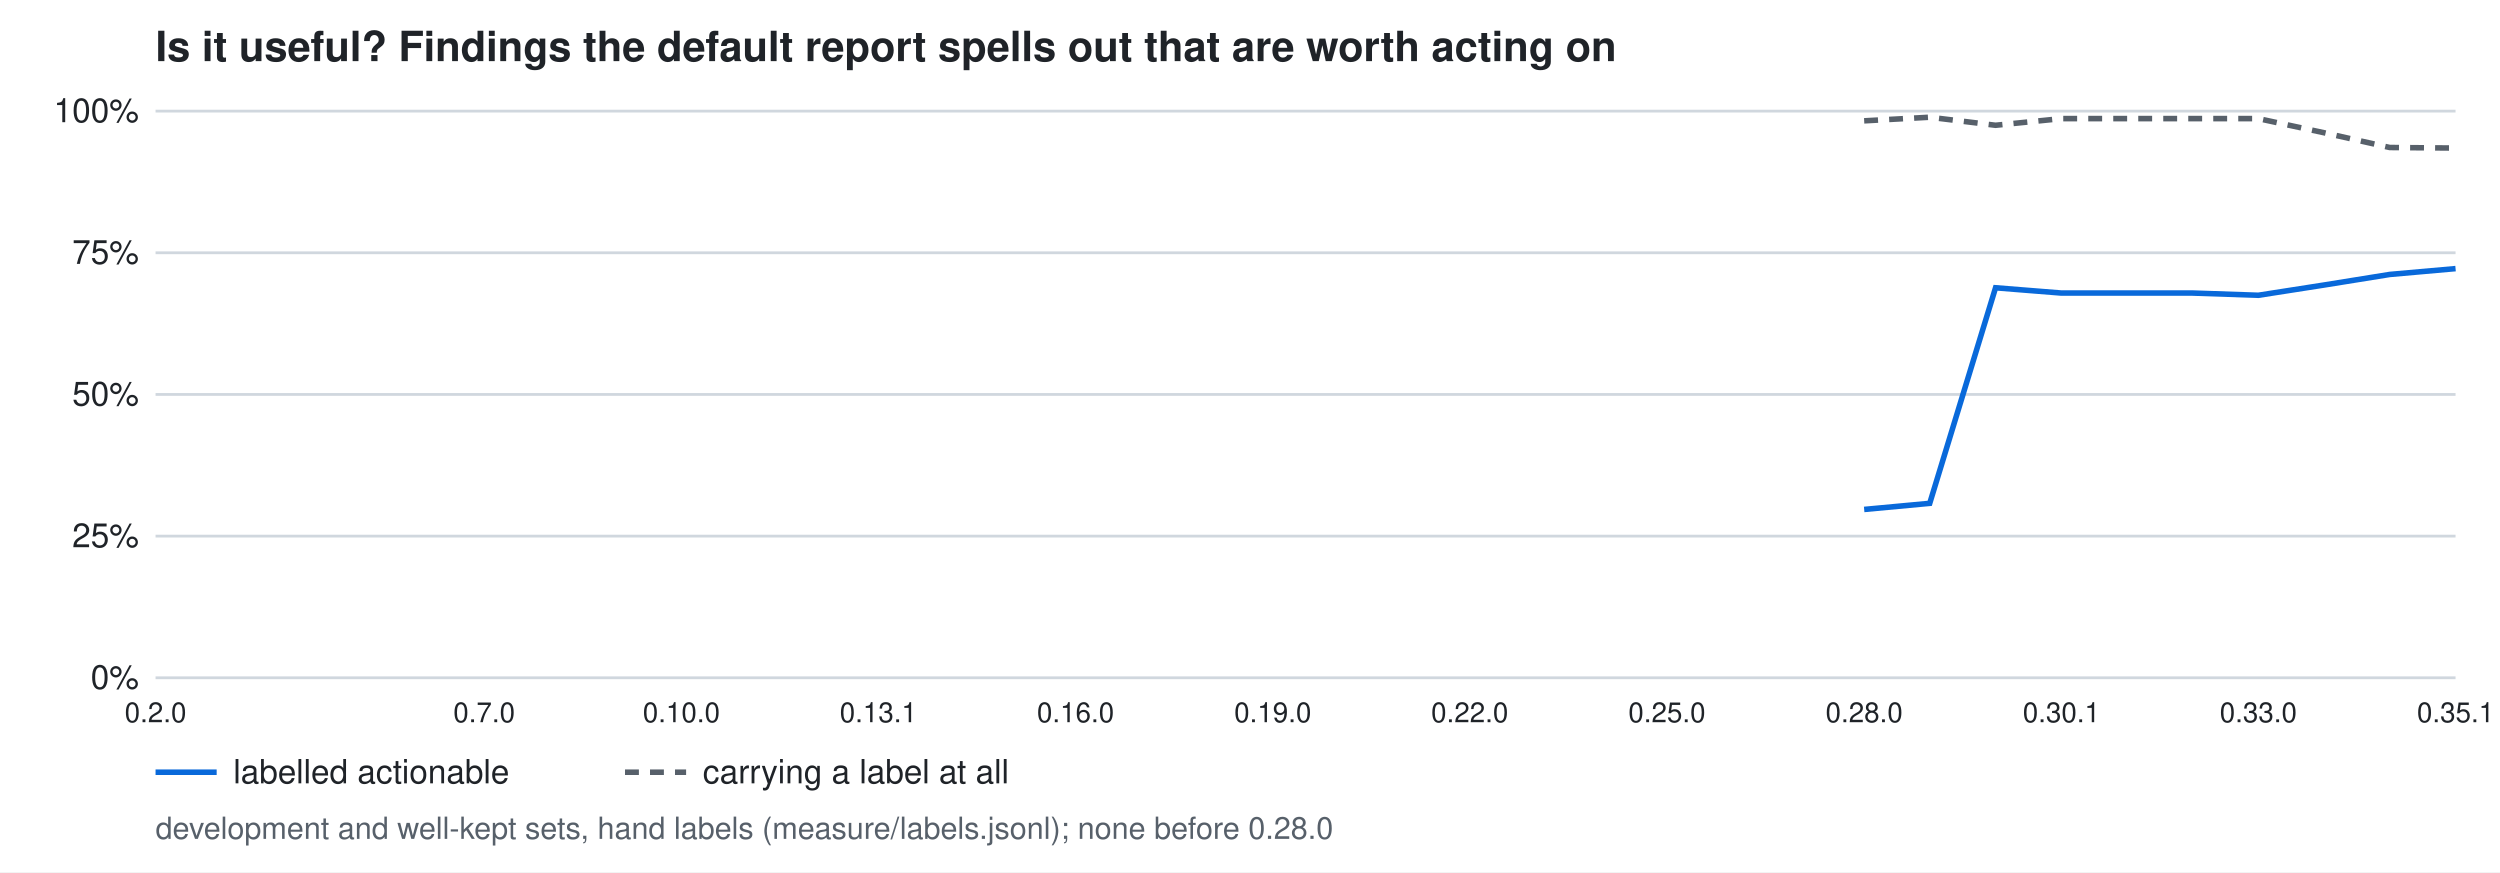
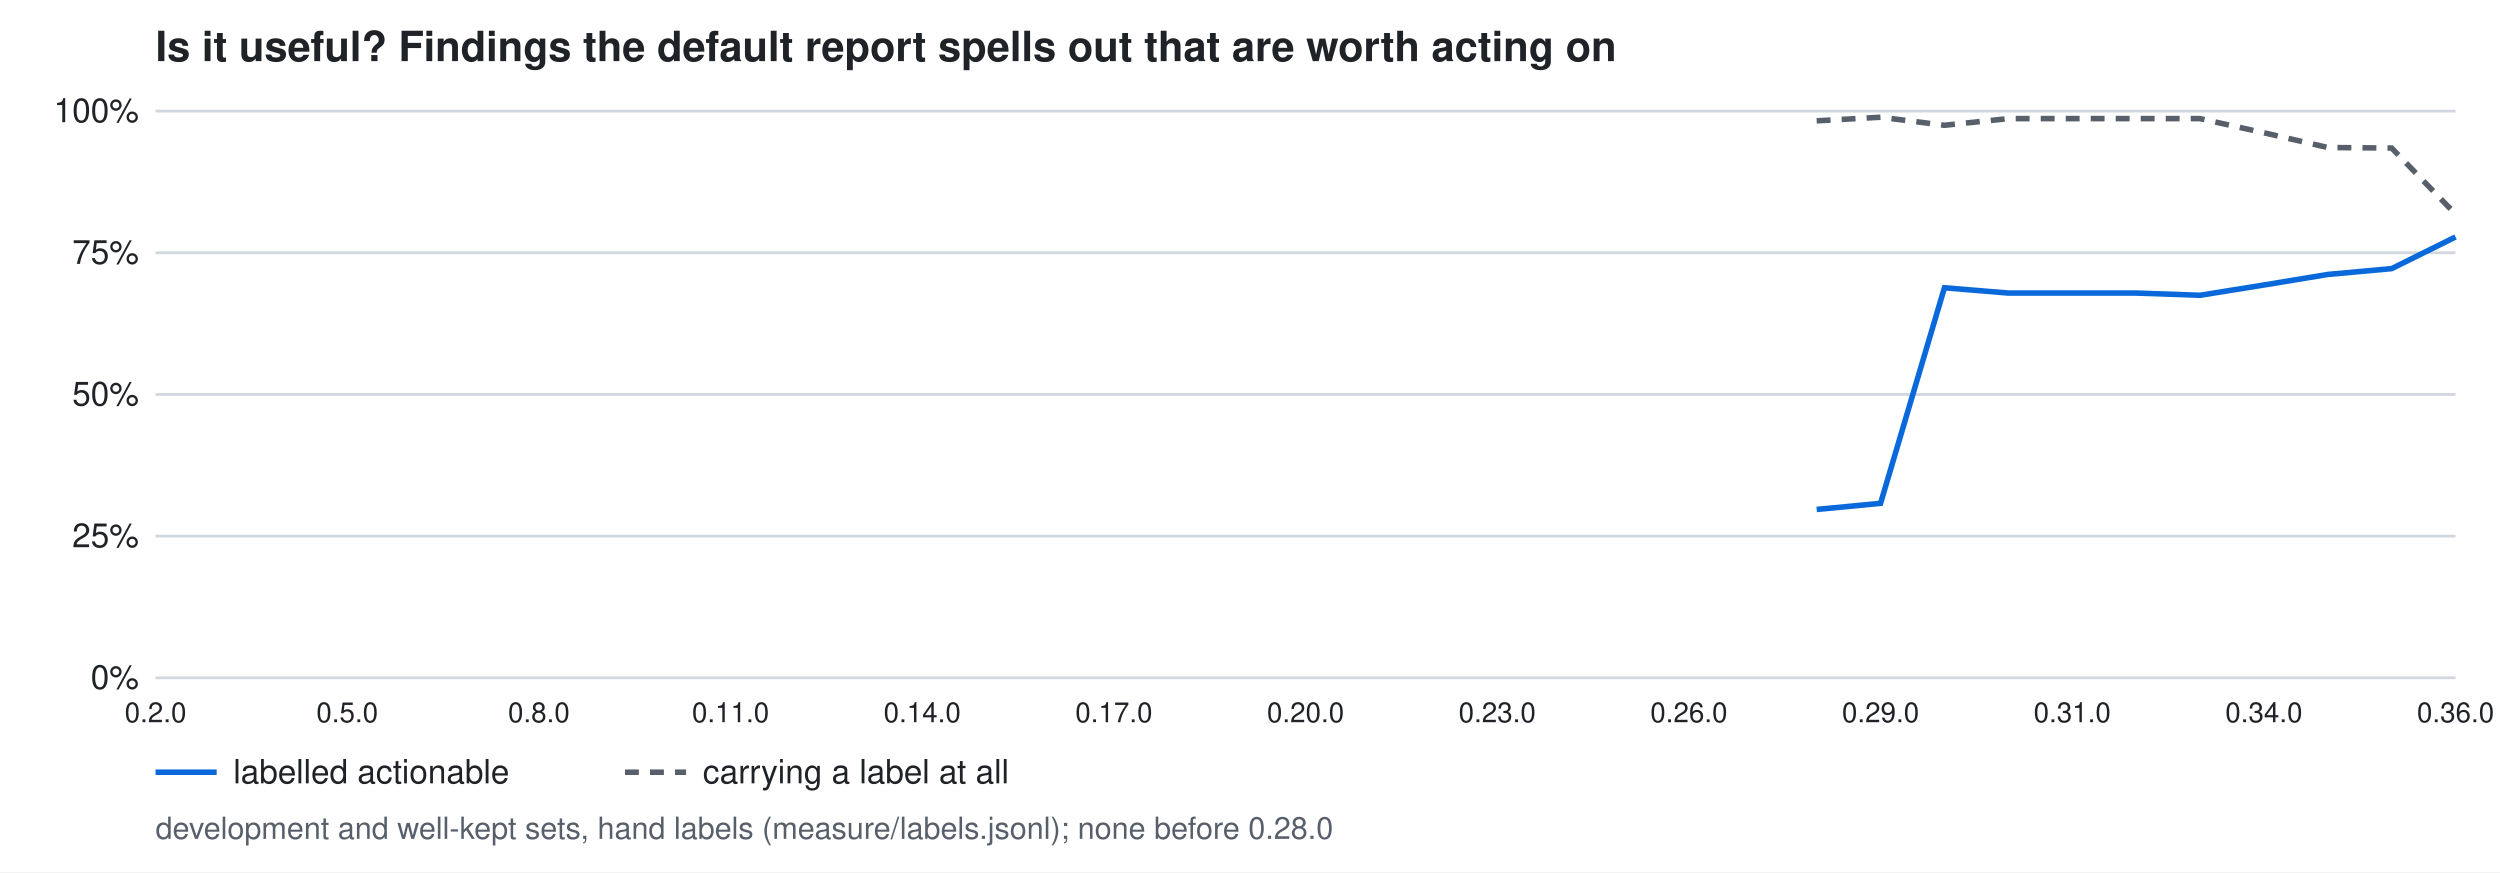
<svg xmlns="http://www.w3.org/2000/svg" width="900" height="314" viewBox="0 0 900 314" font-family="-apple-system,Segoe UI,Helvetica,Arial,sans-serif" font-size="12">
  <rect width="900" height="314" fill="#ffffff" />
  <text x="56" y="22" font-size="15" font-weight="600" fill="#1f2328">Is it useful? Findings the default report spells out that are worth acting on</text>
  <line x1="56" y1="244.0" x2="884" y2="244.0" stroke="#d0d7de" stroke-width="1" />
  <text x="50" y="248.0" text-anchor="end" fill="#1f2328">0%</text>
  <line x1="56" y1="193.0" x2="884" y2="193.0" stroke="#d0d7de" stroke-width="1" />
  <text x="50" y="197.0" text-anchor="end" fill="#1f2328">25%</text>
  <line x1="56" y1="142.0" x2="884" y2="142.0" stroke="#d0d7de" stroke-width="1" />
  <text x="50" y="146.0" text-anchor="end" fill="#1f2328">50%</text>
  <line x1="56" y1="91.0" x2="884" y2="91.0" stroke="#d0d7de" stroke-width="1" />
  <text x="50" y="95.0" text-anchor="end" fill="#1f2328">75%</text>
  <line x1="56" y1="40.0" x2="884" y2="40.0" stroke="#d0d7de" stroke-width="1" />
  <text x="50" y="44.0" text-anchor="end" fill="#1f2328">100%</text>
  <text x="56.0" y="260" text-anchor="middle" fill="#1f2328" font-size="10">0.2.0</text>
-   <text x="174.3" y="260" text-anchor="middle" fill="#1f2328" font-size="10">0.7.0</text>
-   <text x="245.3" y="260" text-anchor="middle" fill="#1f2328" font-size="10">0.10.0</text>
-   <text x="316.2" y="260" text-anchor="middle" fill="#1f2328" font-size="10">0.13.1</text>
-   <text x="387.2" y="260" text-anchor="middle" fill="#1f2328" font-size="10">0.16.0</text>
-   <text x="458.2" y="260" text-anchor="middle" fill="#1f2328" font-size="10">0.19.0</text>
-   <text x="529.1" y="260" text-anchor="middle" fill="#1f2328" font-size="10">0.22.0</text>
-   <text x="600.1" y="260" text-anchor="middle" fill="#1f2328" font-size="10">0.25.0</text>
-   <text x="671.1" y="260" text-anchor="middle" fill="#1f2328" font-size="10">0.28.0</text>
-   <text x="742.1" y="260" text-anchor="middle" fill="#1f2328" font-size="10">0.30.1</text>
-   <text x="813.0" y="260" text-anchor="middle" fill="#1f2328" font-size="10">0.33.0</text>
-   <text x="884.0" y="260" text-anchor="middle" fill="#1f2328" font-size="10">0.35.1</text>
-   <polyline points="671.1,183.4 694.7,181.2 718.4,103.6 742.1,105.5 765.7,105.5 789.4,105.5 813.0,106.3 836.7,102.6 860.3,98.8 884.0,96.7" fill="none" stroke="#0969da" stroke-width="2" />
-   <polyline points="671.1,43.5 694.7,42.2 718.4,45.1 742.1,42.7 765.7,42.7 789.4,42.7 813.0,42.7 836.7,47.8 860.3,53.1 884.0,53.3" fill="none" stroke="#57606a" stroke-width="2" stroke-dasharray="5 4" />
+   <text x="125.0" y="260" text-anchor="middle" fill="#1f2328" font-size="10">0.5.0</text>
+   <text x="194.0" y="260" text-anchor="middle" fill="#1f2328" font-size="10">0.8.0</text>
+   <text x="263.0" y="260" text-anchor="middle" fill="#1f2328" font-size="10">0.11.0</text>
+   <text x="332.0" y="260" text-anchor="middle" fill="#1f2328" font-size="10">0.14.0</text>
+   <text x="401.0" y="260" text-anchor="middle" fill="#1f2328" font-size="10">0.17.0</text>
+   <text x="470.0" y="260" text-anchor="middle" fill="#1f2328" font-size="10">0.20.0</text>
+   <text x="539.0" y="260" text-anchor="middle" fill="#1f2328" font-size="10">0.23.0</text>
+   <text x="608.0" y="260" text-anchor="middle" fill="#1f2328" font-size="10">0.26.0</text>
+   <text x="677.0" y="260" text-anchor="middle" fill="#1f2328" font-size="10">0.29.0</text>
+   <text x="746.0" y="260" text-anchor="middle" fill="#1f2328" font-size="10">0.31.0</text>
+   <text x="815.0" y="260" text-anchor="middle" fill="#1f2328" font-size="10">0.34.0</text>
+   <text x="884.0" y="260" text-anchor="middle" fill="#1f2328" font-size="10">0.36.0</text>
+   <polyline points="654.0,183.4 677.0,181.2 700.0,103.6 723.0,105.5 746.0,105.5 769.0,105.5 792.0,106.3 815.0,102.6 838.0,98.8 861.0,96.7 884.0,85.3" fill="none" stroke="#0969da" stroke-width="2" />
+   <polyline points="654.0,43.5 677.0,42.2 700.0,45.1 723.0,42.7 746.0,42.7 769.0,42.7 792.0,42.7 815.0,47.8 838.0,53.1 861.0,53.3 884.0,77.1" fill="none" stroke="#57606a" stroke-width="2" stroke-dasharray="5 4" />
  <line x1="56" y1="278" x2="78" y2="278" stroke="#0969da" stroke-width="2" />
  <text x="84" y="282" fill="#1f2328">labelled actionable</text>
  <line x1="225" y1="278" x2="247" y2="278" stroke="#57606a" stroke-width="2" stroke-dasharray="5 4" />
  <text x="253" y="282" fill="#1f2328">carrying a label at all</text>
  <text x="56" y="302" fill="#57606a" font-size="11">development and well-kept sets, hand labels (measure/labels.jsonl); none before 0.28.0</text>
</svg>
